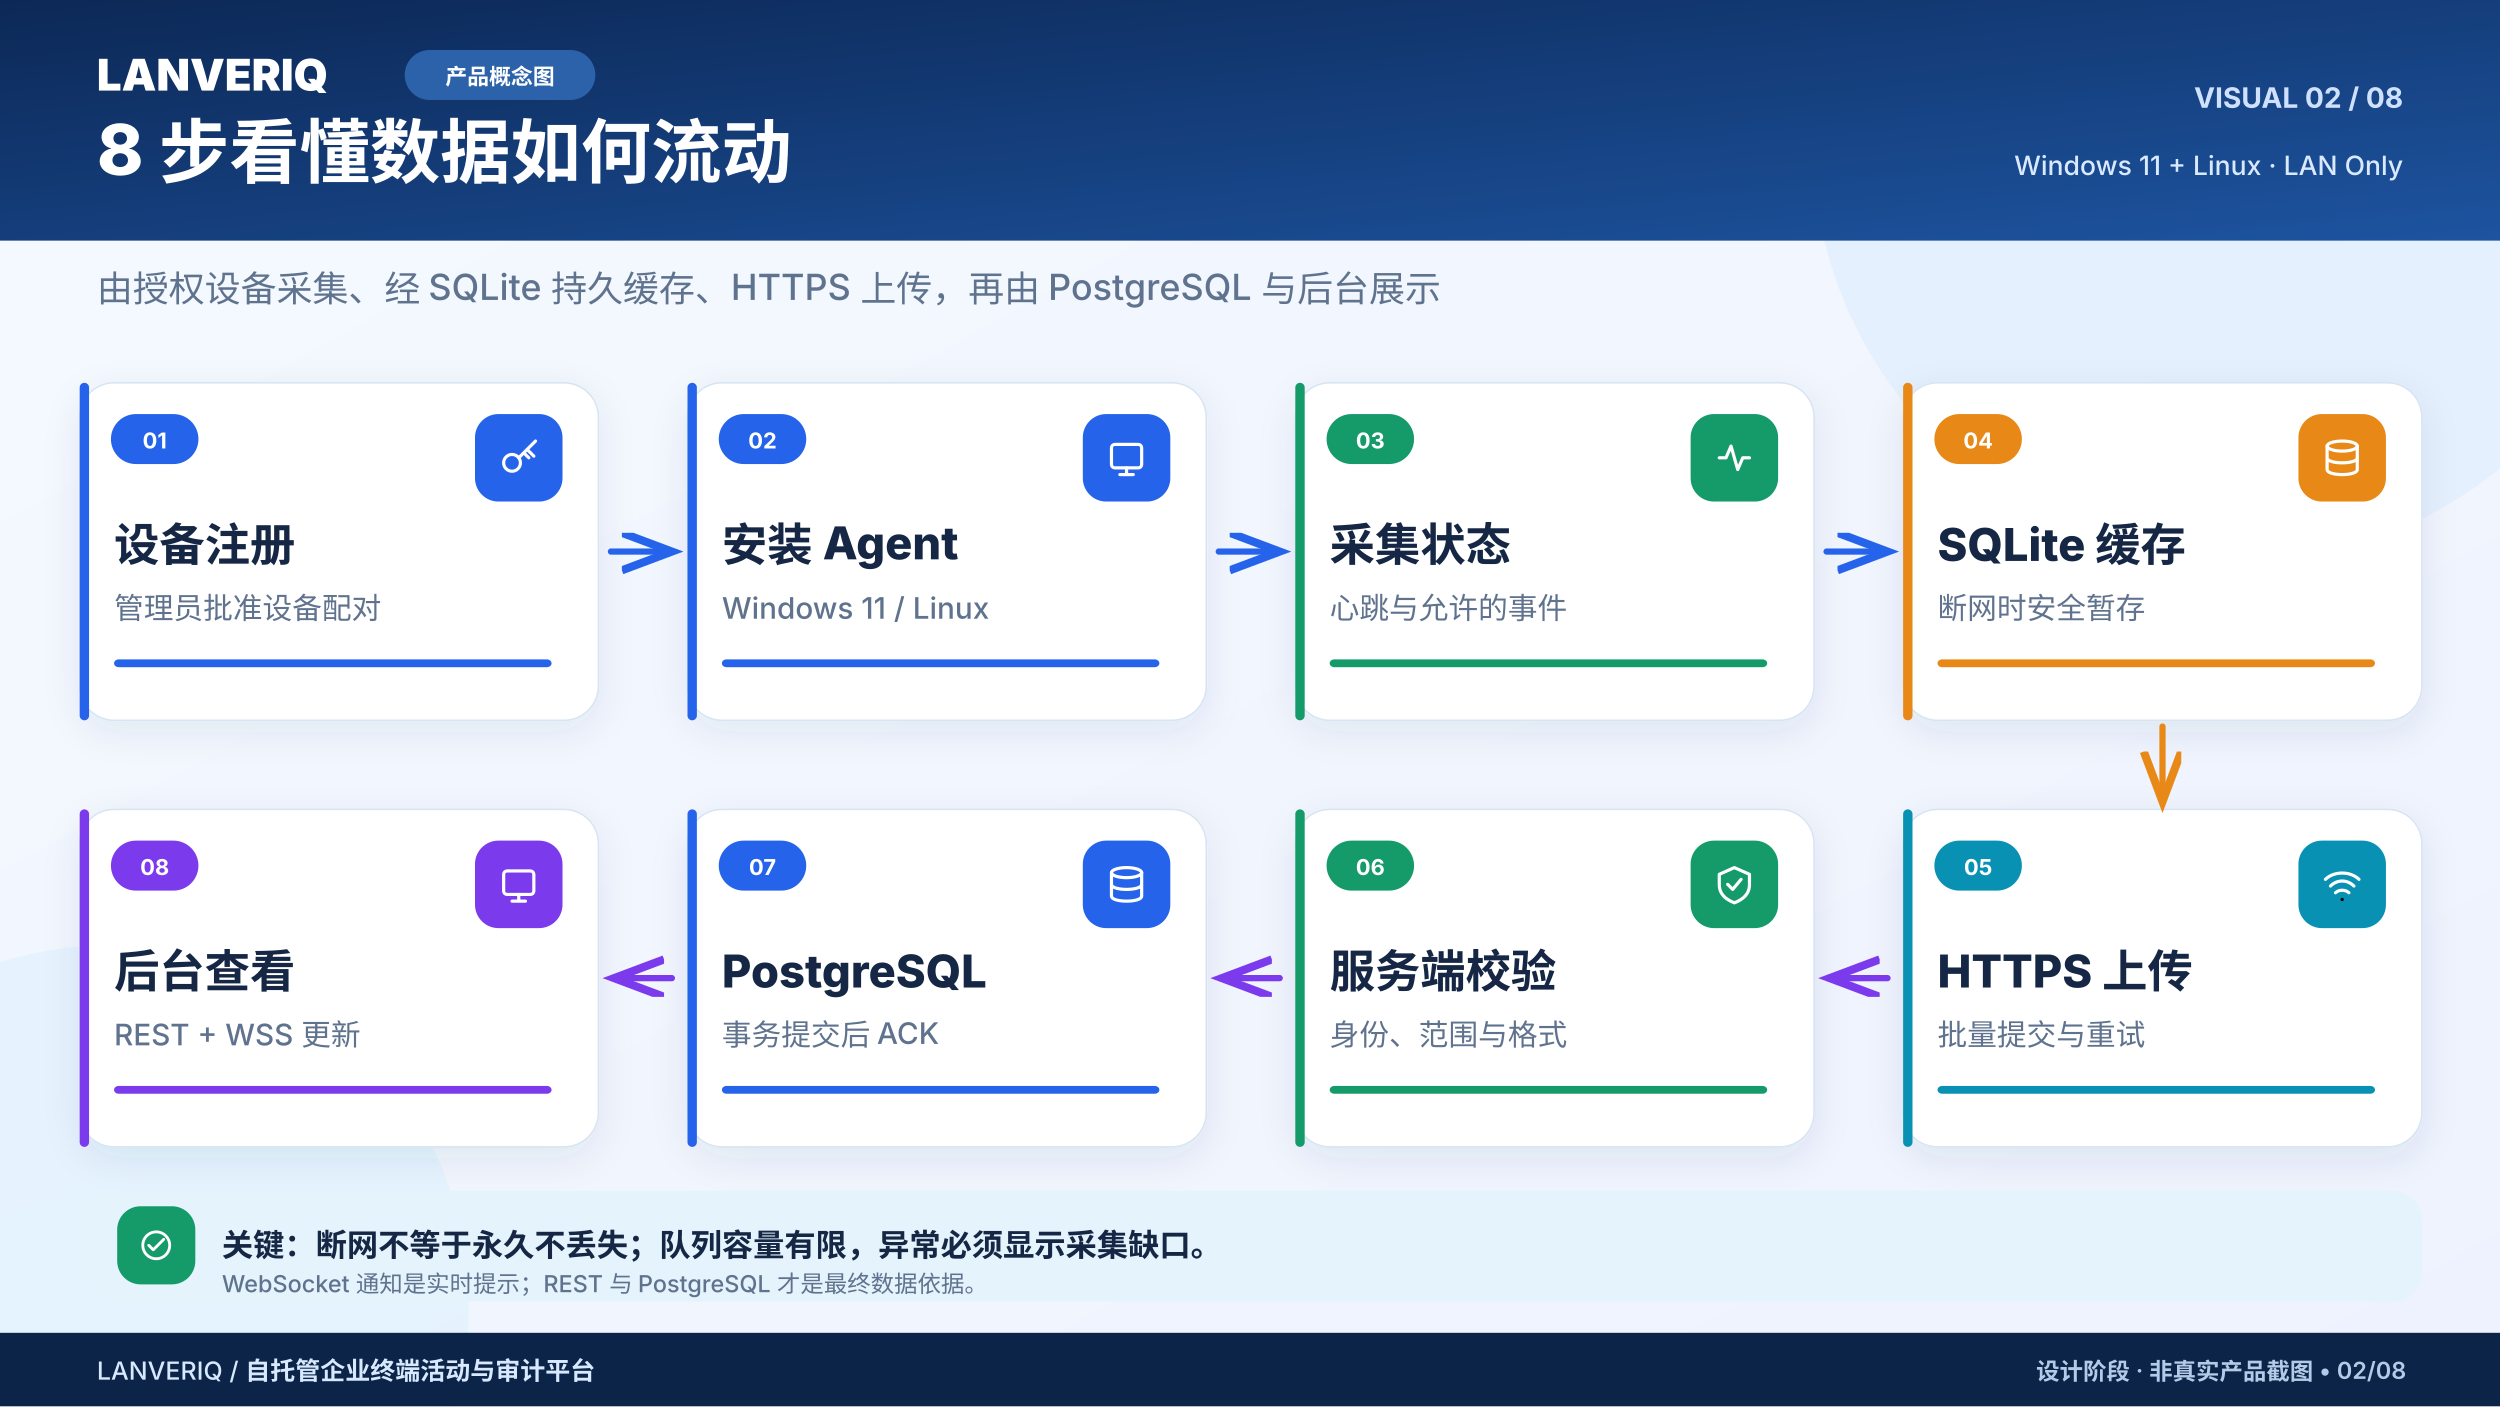
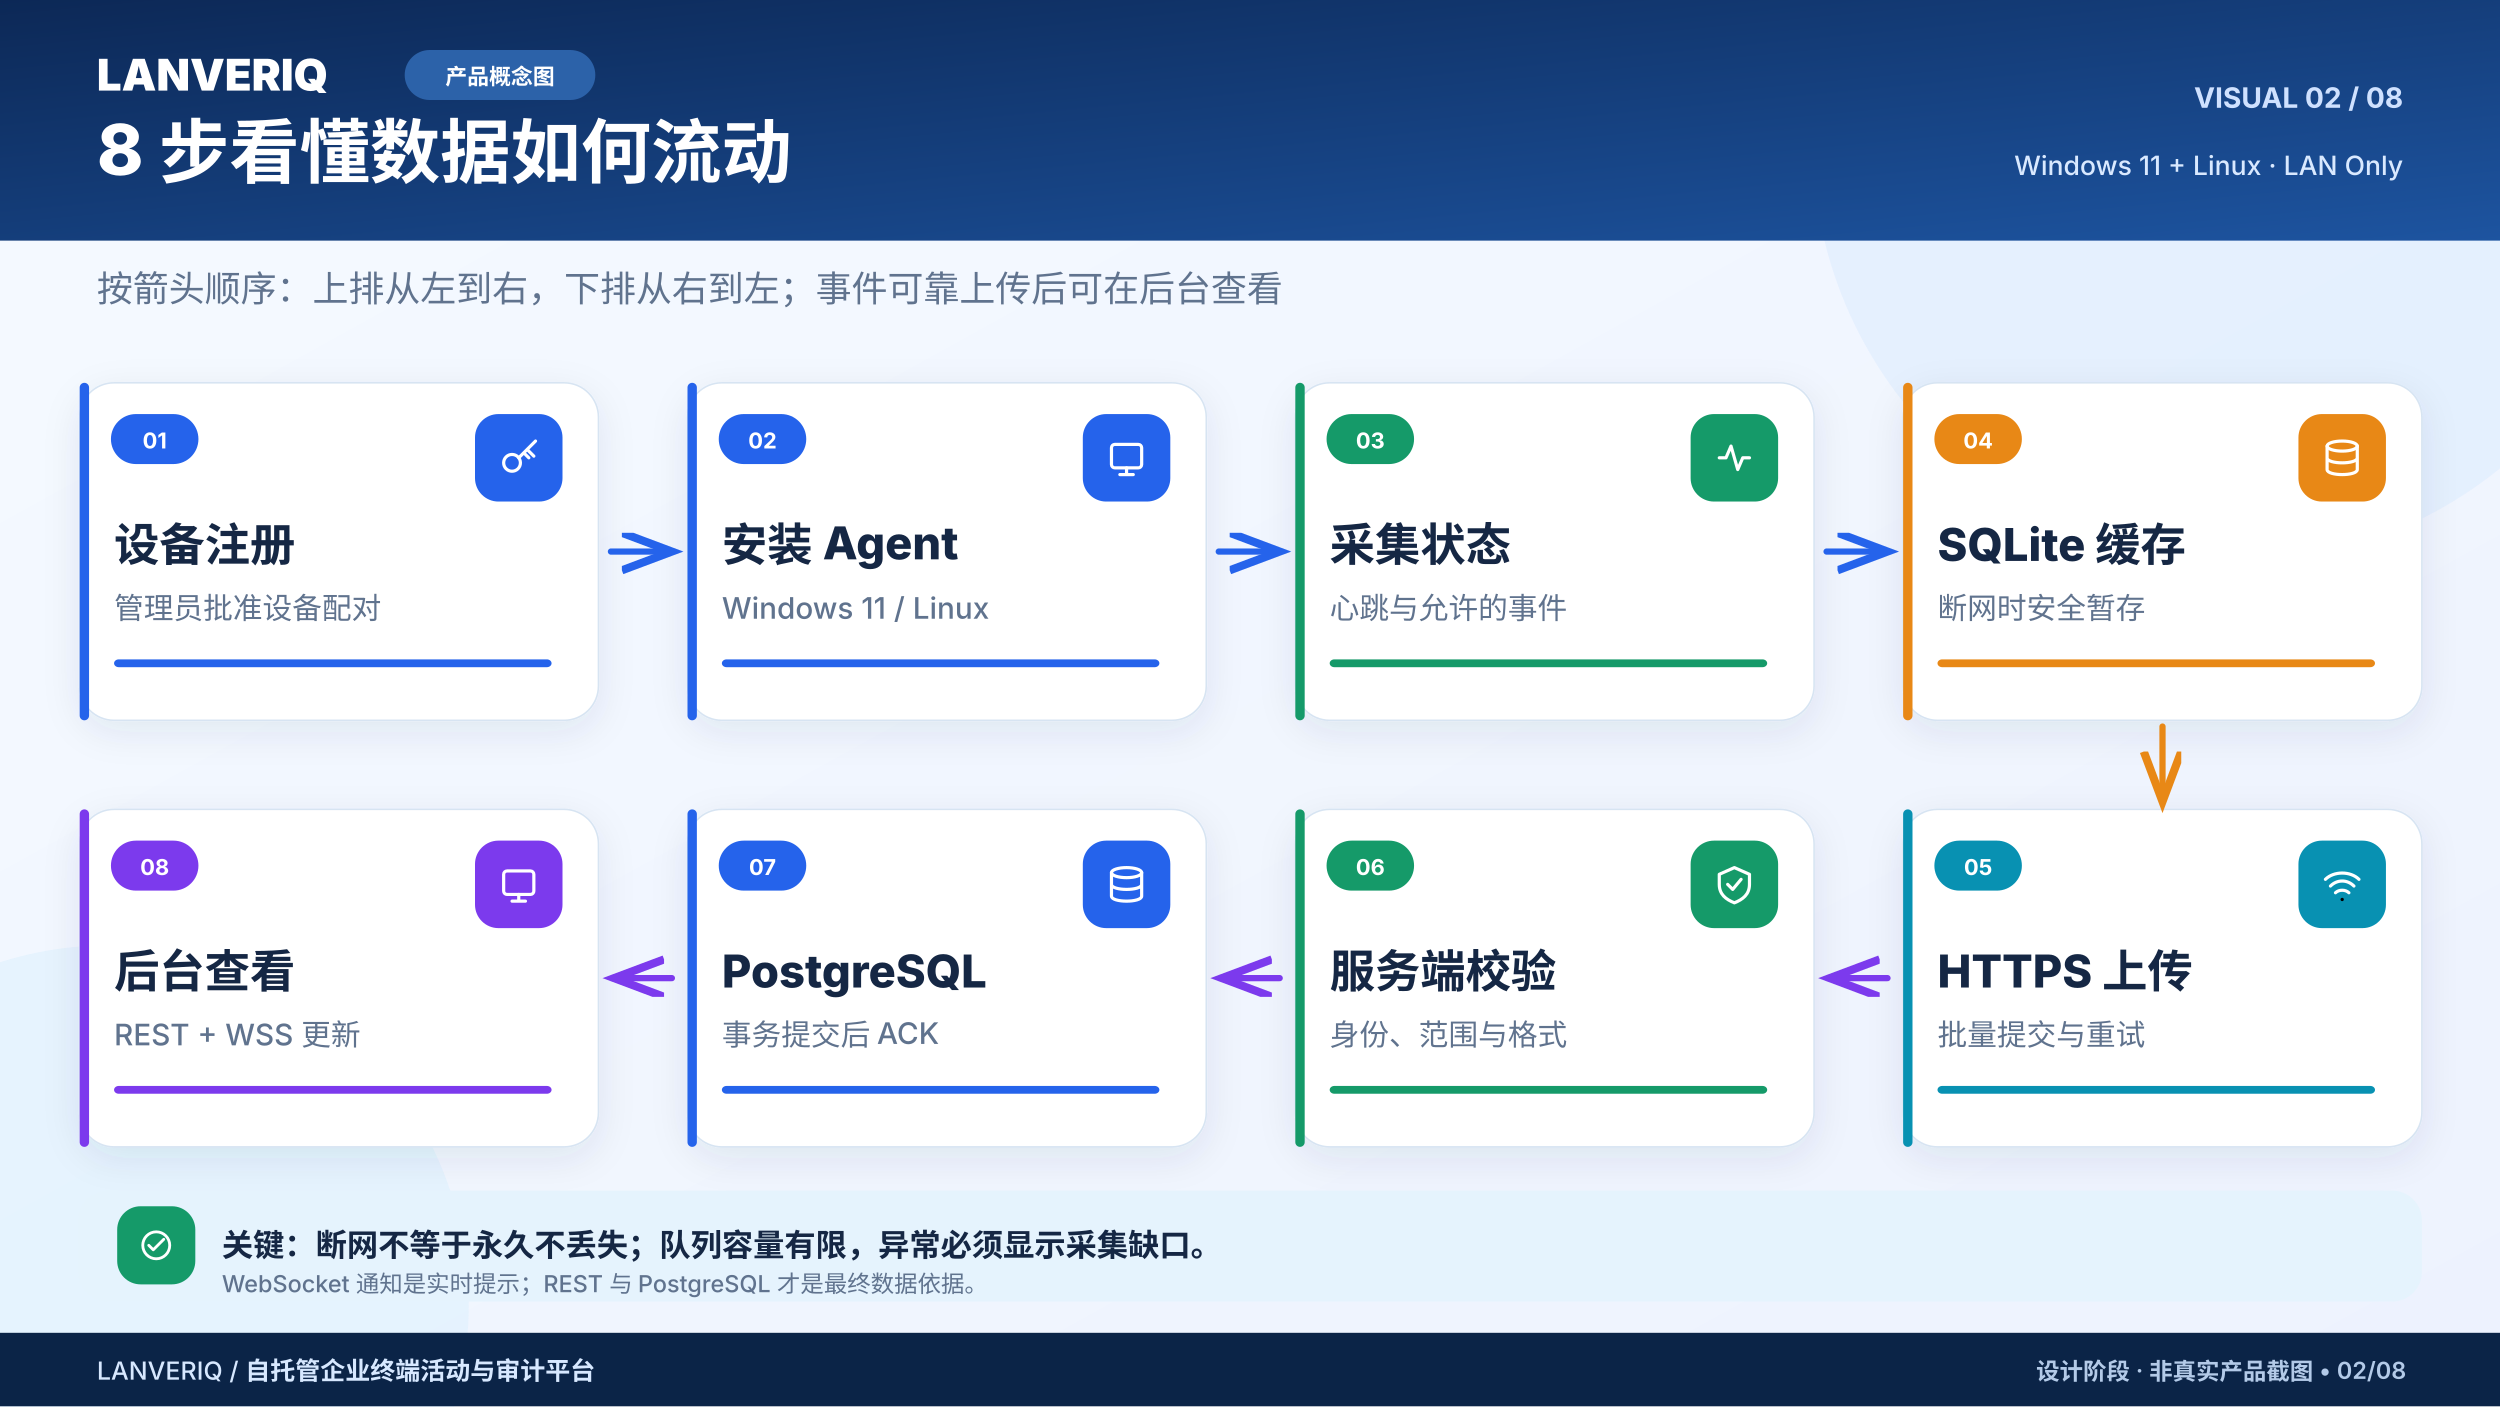
<svg xmlns="http://www.w3.org/2000/svg" width="1600" height="900" viewBox="0 0 1600 900" role="img" aria-labelledby="visualTitle visualDesc">
  <defs>
    <linearGradient id="sky" x1="0" y1="0" x2="1" y2="1">
      <stop stop-color="#F5FAFF" />
      <stop offset="1" stop-color="#EDF2FE" />
    </linearGradient>
    <linearGradient id="navy" x1="0" y1="0" x2="1" y2="1">
      <stop stop-color="#0C2856" />
      <stop offset="1" stop-color="#1D54A0" />
    </linearGradient>
    <filter id="shadow" x="-15%" y="-25%" width="140%" height="165%">
      <feDropShadow dx="0" dy="7" stdDeviation="12" flood-color="#0D3569" flood-opacity=".085" />
    </filter>
    <marker id="arrow" markerWidth="10" markerHeight="10" refX="8" refY="3" orient="auto">
      <path d="M0 0 8 3 0 6" fill="none" stroke="context-stroke" stroke-width="1.3" />
    </marker>
  </defs>
  <rect x="0" y="0" width="1600" height="900" rx="0" fill="url(#sky)" stroke="none" stroke-width="1" />
  <circle cx="1430" cy="90" r="270" fill="#DCEBFE" opacity=".56" />
  <circle cx="70" cy="835" r="230" fill="#E1F1FE" opacity=".75" />
  <rect x="0" y="0" width="1600" height="154" rx="0" fill="url(#navy)" stroke="none" stroke-width="1" />
  <text x="62" y="58" fill="#FFFFFF" font-size="28" font-weight="850" text-anchor="start" font-family="Inter,'Noto Sans SC','Noto Sans CJK SC','Microsoft YaHei',sans-serif">LANVERIQ</text>
  <rect x="259" y="32" width="122" height="32" rx="16" fill="#2C62A9" stroke="none" stroke-width="1" />
  <text x="320" y="54" fill="#FFFFFF" font-size="14" font-weight="700" text-anchor="middle" font-family="Inter,'Noto Sans SC','Noto Sans CJK SC','Microsoft YaHei',sans-serif">产品概念图</text>
  <text x="62" y="112" fill="#FFFFFF" font-size="45" font-weight="760" text-anchor="start" font-family="Inter,'Noto Sans SC','Noto Sans CJK SC','Microsoft YaHei',sans-serif">8 步看懂数据如何流动</text>
  <text x="1538" y="69" fill="#CFE1FF" font-size="18" font-weight="700" text-anchor="end" font-family="Inter,'Noto Sans SC','Noto Sans CJK SC','Microsoft YaHei',sans-serif">VISUAL 02 / 08</text>
  <text x="1538" y="112" fill="#D9E9FF" font-size="17" font-weight="500" text-anchor="end" font-family="Inter,'Noto Sans SC','Noto Sans CJK SC','Microsoft YaHei',sans-serif">Windows 11 + Linux  ·  LAN Only</text>
-   <text x="62" y="193" fill="#60738E" font-size="23" font-weight="500" text-anchor="start" font-family="Inter,'Noto Sans SC','Noto Sans CJK SC','Microsoft YaHei',sans-serif">由授权设备采集、经 SQLite 持久缓存、HTTPS 上传，再由 PostgreSQL 与后台展示</text>
+   <text x="62" y="193" fill="#60738E" font-size="23" font-weight="500" text-anchor="start" font-family="Inter,'Noto Sans SC','Noto Sans CJK SC','Microsoft YaHei',sans-serif">按箭头顺序：上排从左到右，下排从右到左；事件可靠上传后可在后台查看</text>
  <g filter="url(#shadow)">
    <rect x="51" y="245" width="332" height="216" rx="22" fill="#FFFFFF" stroke="#D7E4F2" stroke-width="1" />
  </g>
  <rect x="51" y="245" width="6" height="216" rx="3" fill="#2563EB" stroke="none" stroke-width="1" />
  <rect x="71" y="265" width="56" height="32" rx="16" fill="#2563EB" stroke="none" stroke-width="1" />
  <text x="99" y="287" fill="#FFFFFF" font-size="14" font-weight="700" text-anchor="middle" font-family="Inter,'Noto Sans SC','Noto Sans CJK SC','Microsoft YaHei',sans-serif">01</text>
  <rect x="304" y="265" width="56" height="56" rx="15" fill="#2563EB" stroke="none" stroke-width="1" />
  <g transform="translate(319.12,280.12) scale(1.073333)" stroke="white" stroke-width="1.9" stroke-linecap="round" stroke-linejoin="round" fill="none">
    <circle cx="8" cy="15" r="5" />
    <path d="M12 12 22 2M17 7l4 4M15 9l3 3" />
  </g>
  <text x="73" y="359" fill="#152744" font-size="29" font-weight="800" text-anchor="start" font-family="Inter,'Noto Sans SC','Noto Sans CJK SC','Microsoft YaHei',sans-serif">设备注册</text>
  <text x="73" y="396" fill="#60738E" font-size="19" font-weight="510" text-anchor="start" font-family="Inter,'Noto Sans SC','Noto Sans CJK SC','Microsoft YaHei',sans-serif">管理员批准设备配对</text>
  <rect x="73" y="422" width="280" height="5" rx="3" fill="#2563EB" stroke="none" stroke-width="1" />
  <g filter="url(#shadow)">
    <rect x="440" y="245" width="332" height="216" rx="22" fill="#FFFFFF" stroke="#D7E4F2" stroke-width="1" />
  </g>
  <rect x="440" y="245" width="6" height="216" rx="3" fill="#2563EB" stroke="none" stroke-width="1" />
  <rect x="460" y="265" width="56" height="32" rx="16" fill="#2563EB" stroke="none" stroke-width="1" />
  <text x="488" y="287" fill="#FFFFFF" font-size="14" font-weight="700" text-anchor="middle" font-family="Inter,'Noto Sans SC','Noto Sans CJK SC','Microsoft YaHei',sans-serif">02</text>
  <rect x="693" y="265" width="56" height="56" rx="15" fill="#2563EB" stroke="none" stroke-width="1" />
  <g transform="translate(708.12,280.12) scale(1.073333)" stroke="white" stroke-width="1.9" stroke-linecap="round" stroke-linejoin="round" fill="none">
    <rect x="3" y="4" width="18" height="14" rx="2" />
    <path d="M8 22h8M12 18v4" />
  </g>
  <text x="462" y="359" fill="#152744" font-size="29" font-weight="800" text-anchor="start" font-family="Inter,'Noto Sans SC','Noto Sans CJK SC','Microsoft YaHei',sans-serif">安装 Agent</text>
  <text x="462" y="396" fill="#60738E" font-size="19" font-weight="510" text-anchor="start" font-family="Inter,'Noto Sans SC','Noto Sans CJK SC','Microsoft YaHei',sans-serif">Windows 11 / Linux</text>
  <rect x="462" y="422" width="280" height="5" rx="3" fill="#2563EB" stroke="none" stroke-width="1" />
  <g filter="url(#shadow)">
    <rect x="829" y="245" width="332" height="216" rx="22" fill="#FFFFFF" stroke="#D7E4F2" stroke-width="1" />
  </g>
  <rect x="829" y="245" width="6" height="216" rx="3" fill="#159A69" stroke="none" stroke-width="1" />
  <rect x="849" y="265" width="56" height="32" rx="16" fill="#159A69" stroke="none" stroke-width="1" />
  <text x="877" y="287" fill="#FFFFFF" font-size="14" font-weight="700" text-anchor="middle" font-family="Inter,'Noto Sans SC','Noto Sans CJK SC','Microsoft YaHei',sans-serif">03</text>
  <rect x="1082" y="265" width="56" height="56" rx="15" fill="#159A69" stroke="none" stroke-width="1" />
  <g transform="translate(1097.12,280.12) scale(1.073333)" stroke="white" stroke-width="1.9" stroke-linecap="round" stroke-linejoin="round" fill="none">
    <path d="M3 12h4l3-7 4 14 3-7h4" />
  </g>
  <text x="851" y="359" fill="#152744" font-size="29" font-weight="800" text-anchor="start" font-family="Inter,'Noto Sans SC','Noto Sans CJK SC','Microsoft YaHei',sans-serif">采集状态</text>
  <text x="851" y="396" fill="#60738E" font-size="19" font-weight="510" text-anchor="start" font-family="Inter,'Noto Sans SC','Noto Sans CJK SC','Microsoft YaHei',sans-serif">心跳与允许的事件</text>
  <rect x="851" y="422" width="280" height="5" rx="3" fill="#159A69" stroke="none" stroke-width="1" />
  <g filter="url(#shadow)">
    <rect x="1218" y="245" width="332" height="216" rx="22" fill="#FFFFFF" stroke="#D7E4F2" stroke-width="1" />
  </g>
  <rect x="1218" y="245" width="6" height="216" rx="3" fill="#E88816" stroke="none" stroke-width="1" />
  <rect x="1238" y="265" width="56" height="32" rx="16" fill="#E88816" stroke="none" stroke-width="1" />
  <text x="1266" y="287" fill="#FFFFFF" font-size="14" font-weight="700" text-anchor="middle" font-family="Inter,'Noto Sans SC','Noto Sans CJK SC','Microsoft YaHei',sans-serif">04</text>
  <rect x="1471" y="265" width="56" height="56" rx="15" fill="#E88816" stroke="none" stroke-width="1" />
  <g transform="translate(1486.12,280.12) scale(1.073333)" stroke="white" stroke-width="1.9" stroke-linecap="round" stroke-linejoin="round" fill="none">
    <ellipse cx="12" cy="5" rx="9" ry="3" />
    <path d="M3 5v14c0 4 18 4 18 0V5M3 12c0 4 18 4 18 0" />
  </g>
  <text x="1240" y="359" fill="#152744" font-size="29" font-weight="800" text-anchor="start" font-family="Inter,'Noto Sans SC','Noto Sans CJK SC','Microsoft YaHei',sans-serif">SQLite 缓存</text>
  <text x="1240" y="396" fill="#60738E" font-size="19" font-weight="510" text-anchor="start" font-family="Inter,'Noto Sans SC','Noto Sans CJK SC','Microsoft YaHei',sans-serif">断网时安全暂存</text>
  <rect x="1240" y="422" width="280" height="5" rx="3" fill="#E88816" stroke="none" stroke-width="1" />
  <g transform="translate(1167 0)">
    <g filter="url(#shadow)">
      <rect x="51" y="518" width="332" height="216" rx="22" fill="#FFFFFF" stroke="#D7E4F2" stroke-width="1" />
    </g>
    <rect x="51" y="518" width="6" height="216" rx="3" fill="#0891B2" stroke="none" stroke-width="1" />
    <rect x="71" y="538" width="56" height="32" rx="16" fill="#0891B2" stroke="none" stroke-width="1" />
    <text x="99" y="560" fill="#FFFFFF" font-size="14" font-weight="700" text-anchor="middle" font-family="Inter,'Noto Sans SC','Noto Sans CJK SC','Microsoft YaHei',sans-serif">05</text>
    <rect x="304" y="538" width="56" height="56" rx="15" fill="#0891B2" stroke="none" stroke-width="1" />
    <g transform="translate(319.12,553.12) scale(1.073333)" stroke="white" stroke-width="1.9" stroke-linecap="round" stroke-linejoin="round" fill="none">
      <path d="M2 9c5-5 15-5 20 0M5 13c4-4 10-4 14 0M8 17c2-2 6-2 8 0" />
      <circle cx="12" cy="21" r="1" fill="currentColor" stroke="none" />
    </g>
    <text x="73" y="632" fill="#152744" font-size="29" font-weight="800" text-anchor="start" font-family="Inter,'Noto Sans SC','Noto Sans CJK SC','Microsoft YaHei',sans-serif">HTTPS 上传</text>
    <text x="73" y="669" fill="#60738E" font-size="19" font-weight="510" text-anchor="start" font-family="Inter,'Noto Sans SC','Noto Sans CJK SC','Microsoft YaHei',sans-serif">批量提交与重试</text>
    <rect x="73" y="695" width="280" height="5" rx="3" fill="#0891B2" stroke="none" stroke-width="1" />
  </g>
  <g transform="translate(389 0)">
    <g filter="url(#shadow)">
      <rect x="440" y="518" width="332" height="216" rx="22" fill="#FFFFFF" stroke="#D7E4F2" stroke-width="1" />
    </g>
    <rect x="440" y="518" width="6" height="216" rx="3" fill="#159A69" stroke="none" stroke-width="1" />
    <rect x="460" y="538" width="56" height="32" rx="16" fill="#159A69" stroke="none" stroke-width="1" />
    <text x="488" y="560" fill="#FFFFFF" font-size="14" font-weight="700" text-anchor="middle" font-family="Inter,'Noto Sans SC','Noto Sans CJK SC','Microsoft YaHei',sans-serif">06</text>
    <rect x="693" y="538" width="56" height="56" rx="15" fill="#159A69" stroke="none" stroke-width="1" />
    <g transform="translate(708.12,553.12) scale(1.073333)" stroke="white" stroke-width="1.9" stroke-linecap="round" stroke-linejoin="round" fill="none">
      <path d="M12 2 21 6v6c0 6-4 9-9 11-5-2-9-5-9-11V6z" />
      <path d="m8 12 3 3 5-6" />
    </g>
    <text x="462" y="632" fill="#152744" font-size="29" font-weight="800" text-anchor="start" font-family="Inter,'Noto Sans SC','Noto Sans CJK SC','Microsoft YaHei',sans-serif">服务端校验</text>
    <text x="462" y="669" fill="#60738E" font-size="19" font-weight="510" text-anchor="start" font-family="Inter,'Noto Sans SC','Noto Sans CJK SC','Microsoft YaHei',sans-serif">身份、范围与格式</text>
    <rect x="462" y="695" width="280" height="5" rx="3" fill="#159A69" stroke="none" stroke-width="1" />
  </g>
  <g transform="translate(-389 0)">
    <g filter="url(#shadow)">
      <rect x="829" y="518" width="332" height="216" rx="22" fill="#FFFFFF" stroke="#D7E4F2" stroke-width="1" />
    </g>
    <rect x="829" y="518" width="6" height="216" rx="3" fill="#2563EB" stroke="none" stroke-width="1" />
    <rect x="849" y="538" width="56" height="32" rx="16" fill="#2563EB" stroke="none" stroke-width="1" />
    <text x="877" y="560" fill="#FFFFFF" font-size="14" font-weight="700" text-anchor="middle" font-family="Inter,'Noto Sans SC','Noto Sans CJK SC','Microsoft YaHei',sans-serif">07</text>
    <rect x="1082" y="538" width="56" height="56" rx="15" fill="#2563EB" stroke="none" stroke-width="1" />
    <g transform="translate(1097.12,553.12) scale(1.073333)" stroke="white" stroke-width="1.9" stroke-linecap="round" stroke-linejoin="round" fill="none">
      <ellipse cx="12" cy="5" rx="9" ry="3" />
      <path d="M3 5v14c0 4 18 4 18 0V5M3 12c0 4 18 4 18 0" />
    </g>
    <text x="851" y="632" fill="#152744" font-size="29" font-weight="800" text-anchor="start" font-family="Inter,'Noto Sans SC','Noto Sans CJK SC','Microsoft YaHei',sans-serif">PostgreSQL</text>
    <text x="851" y="669" fill="#60738E" font-size="19" font-weight="510" text-anchor="start" font-family="Inter,'Noto Sans SC','Noto Sans CJK SC','Microsoft YaHei',sans-serif">事务提交后 ACK</text>
    <rect x="851" y="695" width="280" height="5" rx="3" fill="#2563EB" stroke="none" stroke-width="1" />
  </g>
  <g transform="translate(-1167 0)">
    <g filter="url(#shadow)">
      <rect x="1218" y="518" width="332" height="216" rx="22" fill="#FFFFFF" stroke="#D7E4F2" stroke-width="1" />
    </g>
    <rect x="1218" y="518" width="6" height="216" rx="3" fill="#7C3AED" stroke="none" stroke-width="1" />
    <rect x="1238" y="538" width="56" height="32" rx="16" fill="#7C3AED" stroke="none" stroke-width="1" />
    <text x="1266" y="560" fill="#FFFFFF" font-size="14" font-weight="700" text-anchor="middle" font-family="Inter,'Noto Sans SC','Noto Sans CJK SC','Microsoft YaHei',sans-serif">08</text>
    <rect x="1471" y="538" width="56" height="56" rx="15" fill="#7C3AED" stroke="none" stroke-width="1" />
    <g transform="translate(1486.12,553.12) scale(1.073333)" stroke="white" stroke-width="1.9" stroke-linecap="round" stroke-linejoin="round" fill="none">
      <rect x="3" y="4" width="18" height="14" rx="2" />
      <path d="M8 22h8M12 18v4" />
    </g>
    <text x="1240" y="632" fill="#152744" font-size="29" font-weight="800" text-anchor="start" font-family="Inter,'Noto Sans SC','Noto Sans CJK SC','Microsoft YaHei',sans-serif">后台查看</text>
    <text x="1240" y="669" fill="#60738E" font-size="19" font-weight="510" text-anchor="start" font-family="Inter,'Noto Sans SC','Noto Sans CJK SC','Microsoft YaHei',sans-serif">REST + WSS 更新</text>
    <rect x="1240" y="695" width="280" height="5" rx="3" fill="#7C3AED" stroke="none" stroke-width="1" />
  </g>
  <path d="M391 353 H430" fill="none" stroke="#2563EB" stroke-width="4" stroke-linecap="round" stroke-linejoin="round" marker-end="url(#arrow)" />
  <path d="M430 626 H393" fill="none" stroke="#7C3AED" stroke-width="4" stroke-linecap="round" stroke-linejoin="round" marker-end="url(#arrow)" />
  <path d="M780 353 H819" fill="none" stroke="#2563EB" stroke-width="4" stroke-linecap="round" stroke-linejoin="round" marker-end="url(#arrow)" />
  <path d="M819 626 H782" fill="none" stroke="#7C3AED" stroke-width="4" stroke-linecap="round" stroke-linejoin="round" marker-end="url(#arrow)" />
  <path d="M1169 353 H1208" fill="none" stroke="#2563EB" stroke-width="4" stroke-linecap="round" stroke-linejoin="round" marker-end="url(#arrow)" />
  <path d="M1208 626 H1171" fill="none" stroke="#7C3AED" stroke-width="4" stroke-linecap="round" stroke-linejoin="round" marker-end="url(#arrow)" />
  <path d="M1384 465 V513" fill="none" stroke="#E88816" stroke-width="4" stroke-linecap="round" stroke-linejoin="round" marker-end="url(#arrow)" />
  <rect x="50" y="762" width="1500" height="71" rx="19" fill="#E5F3FD" stroke="none" stroke-width="1" />
  <rect x="75" y="772" width="50" height="50" rx="15" fill="#159A69" stroke="none" stroke-width="1" />
  <g transform="translate(88.5,785.5) scale(0.9583333)" stroke="white" stroke-width="1.9" stroke-linecap="round" stroke-linejoin="round" fill="none">
    <circle cx="12" cy="12" r="9" />
    <path d="m7 12 3 3 7-7" />
  </g>
  <text x="142" y="804" fill="#152744" font-size="20" font-weight="680" text-anchor="start" font-family="Inter,'Noto Sans SC','Noto Sans CJK SC','Microsoft YaHei',sans-serif">关键：断网不等于永久不丢失；队列容量有限，异常必须显示采集缺口。</text>
  <text x="142" y="827" fill="#60738E" font-size="15" font-weight="530" text-anchor="start" font-family="Inter,'Noto Sans SC','Noto Sans CJK SC','Microsoft YaHei',sans-serif">WebSocket 通知是实时提示；REST 与 PostgreSQL 才是最终数据依据。</text>
  <rect x="0" y="853" width="1600" height="47" rx="0" fill="#0B2447" stroke="none" stroke-width="1" />
  <text x="62" y="883" fill="#D7E8FF" font-size="16" font-weight="550" text-anchor="start" font-family="Inter,'Noto Sans SC','Noto Sans CJK SC','Microsoft YaHei',sans-serif">LANVERIQ  /  自托管企业终端活动与审计平台</text>
  <text x="1540" y="883" fill="#B3CAE8" font-size="15" font-weight="600" text-anchor="end" font-family="Inter,'Noto Sans SC','Noto Sans CJK SC','Microsoft YaHei',sans-serif">设计阶段 · 非真实产品截图  •  02/08</text>
</svg>
